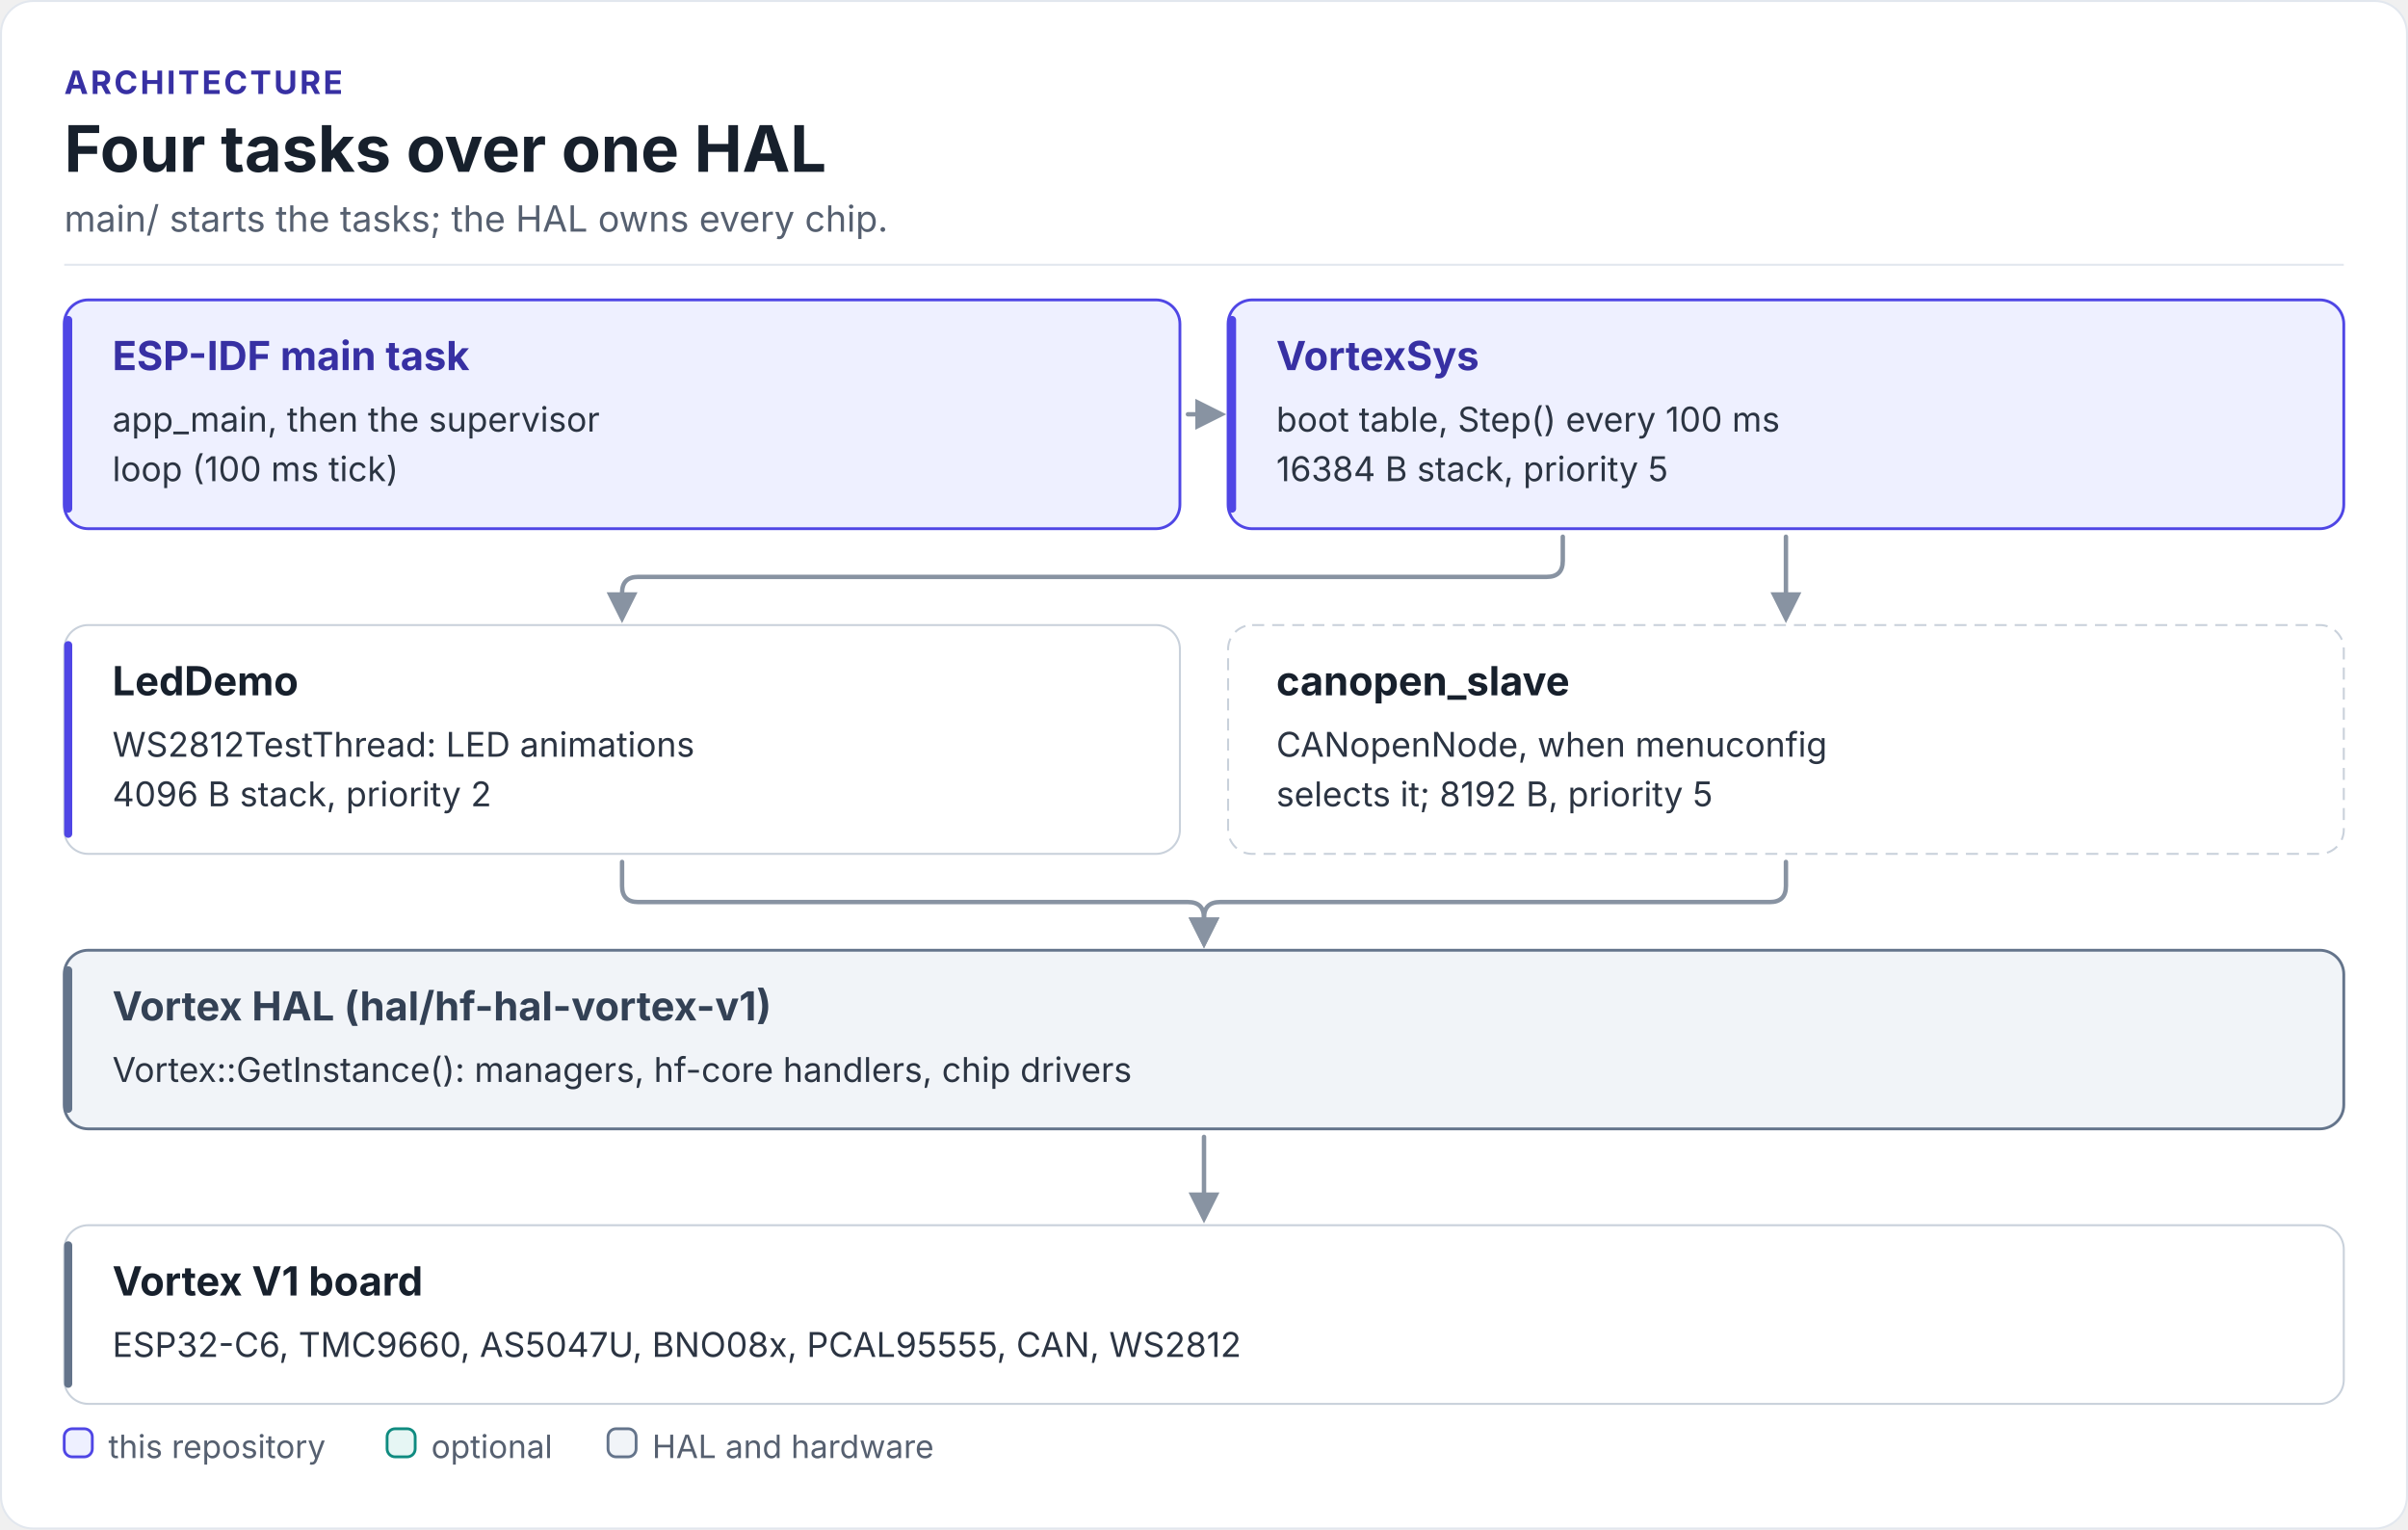
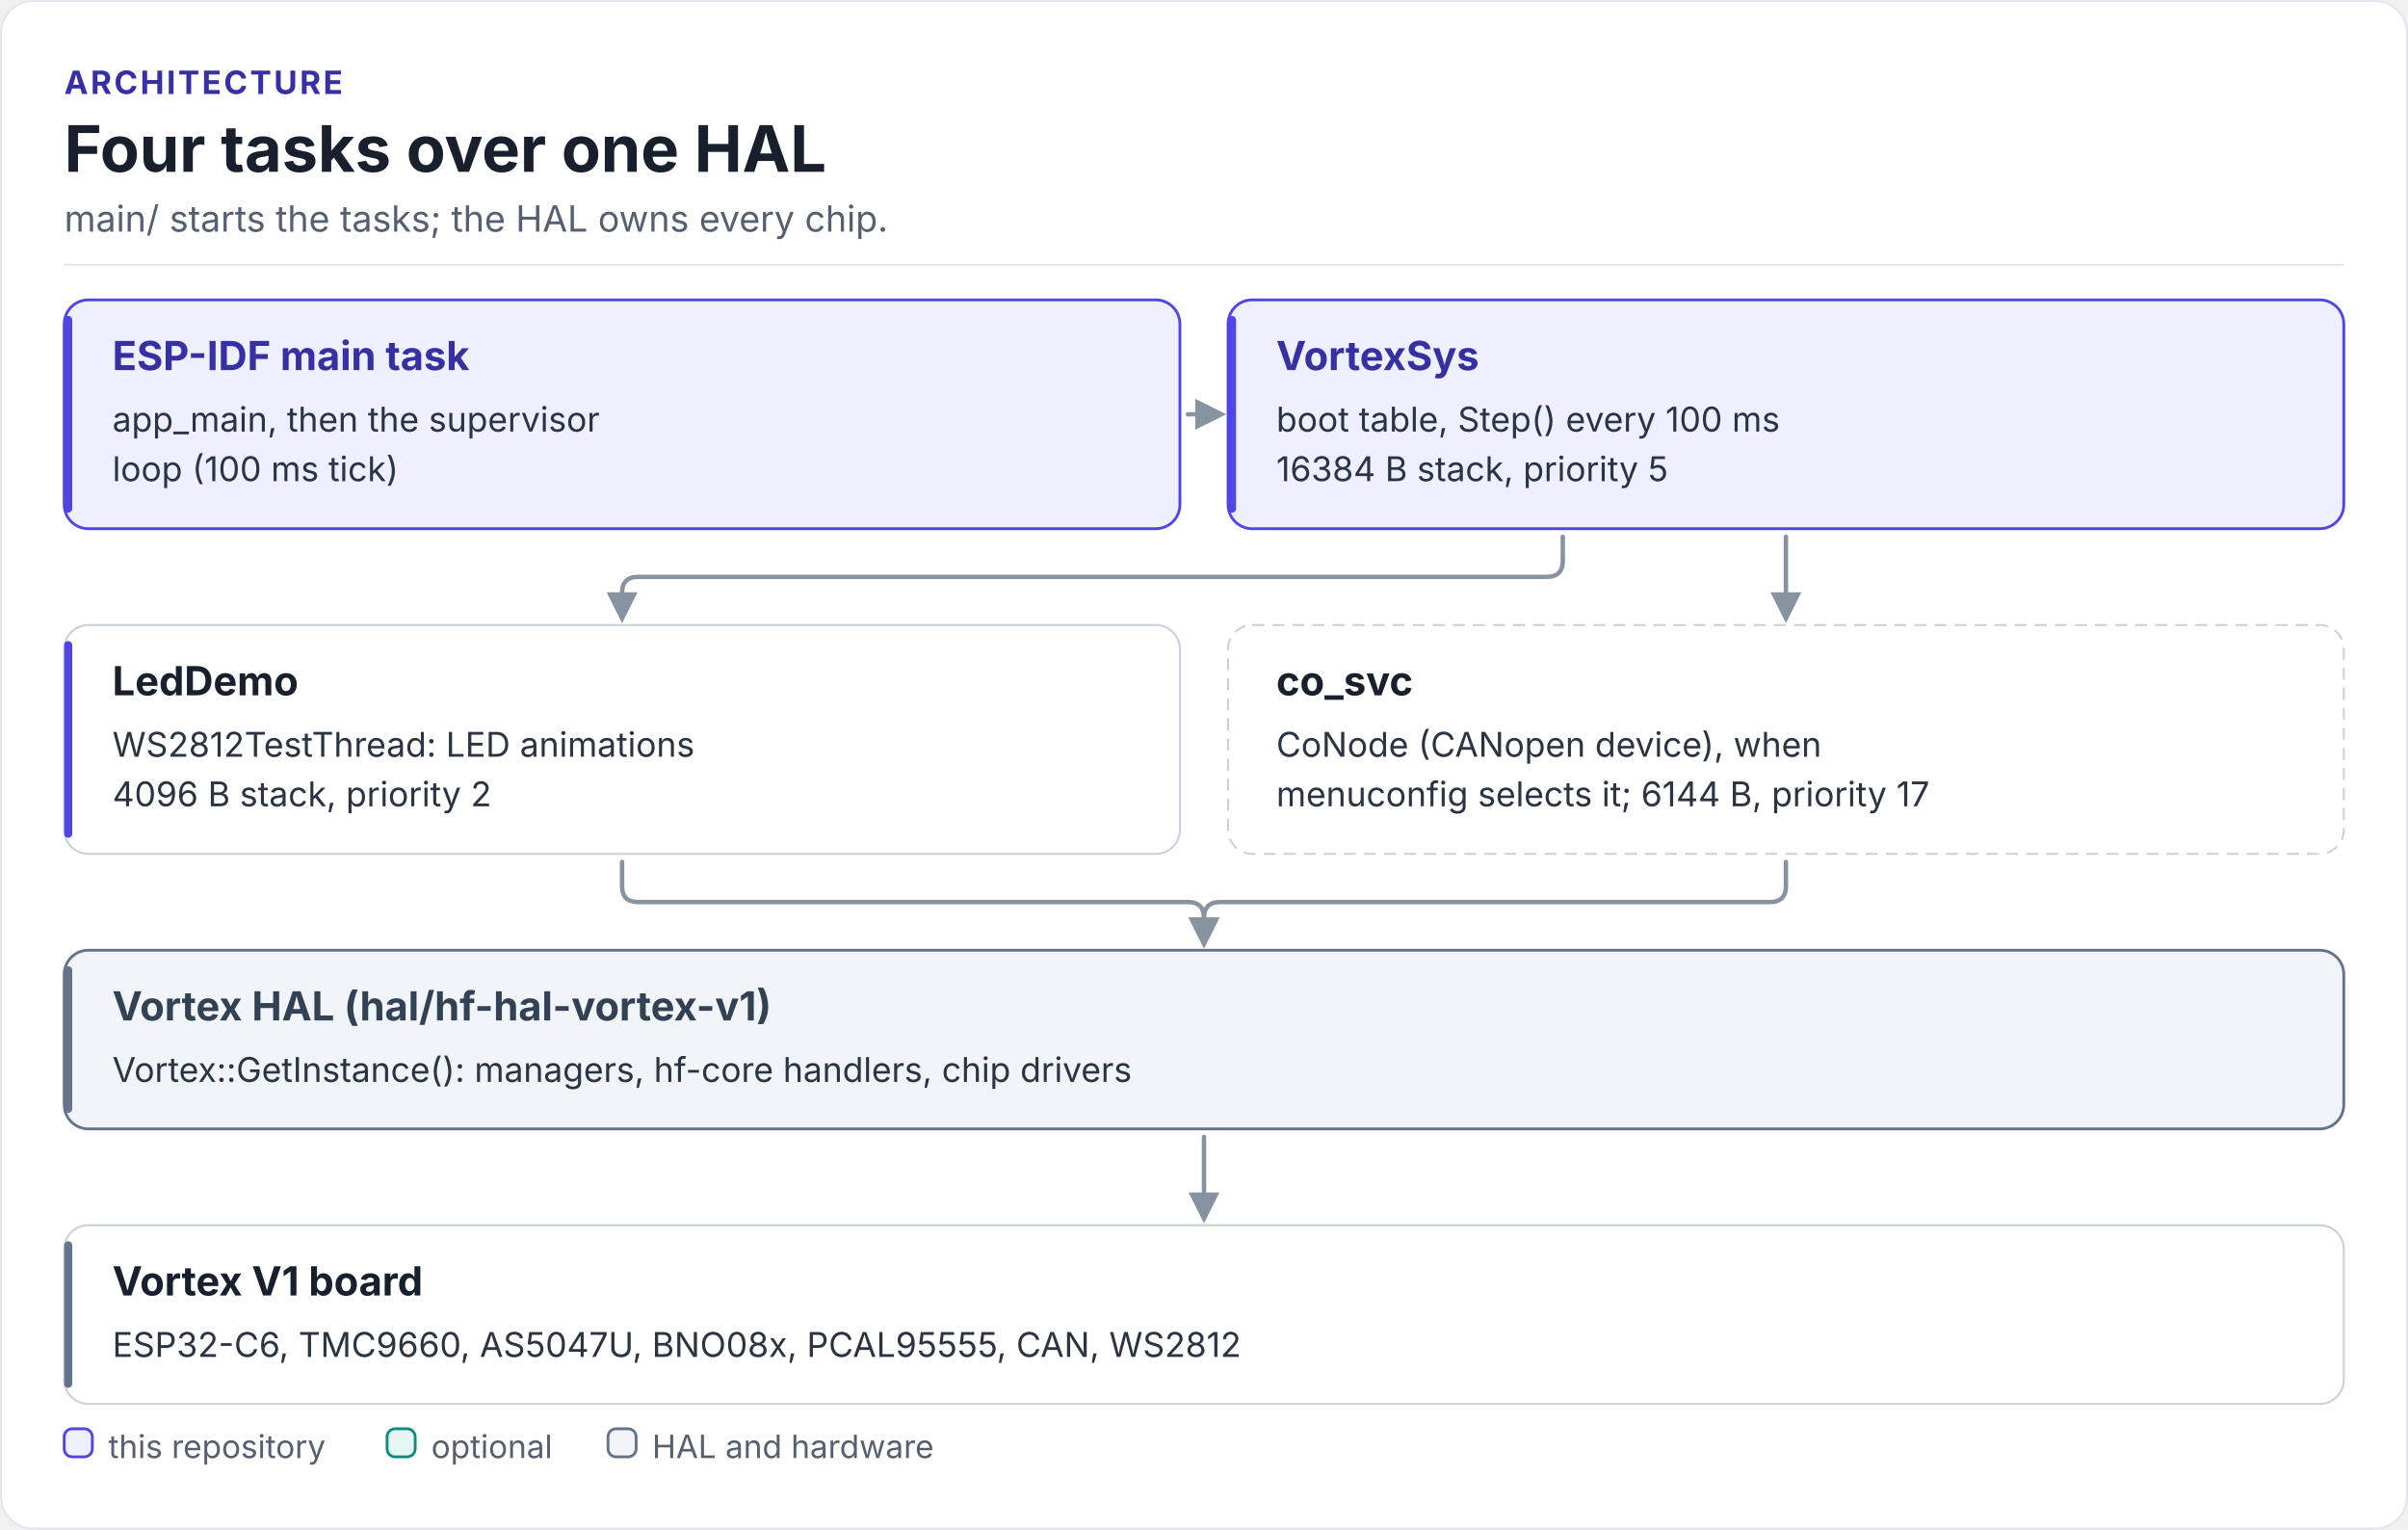
<svg xmlns="http://www.w3.org/2000/svg" width="1200" height="762" viewBox="0 0 1200 762" role="img" aria-labelledby="firmware-tasks-title firmware-tasks-desc" font-family="Inter, 'Segoe UI', Roboto, 'Helvetica Neue', Arial, sans-serif">
  <defs>
    <marker id="fk-arrow-rail" viewBox="0 0 10 10" refX="8" refY="5" markerWidth="7" markerHeight="7" orient="auto-start-reverse">
      <path d="M0 0L10 5L0 10z" fill="#8893A2" />
    </marker>
  </defs>
  <rect x="0.5" y="0.5" width="1199" height="761" rx="16" fill="#FFFFFF" stroke="#E2E7EE" />
  <text x="32" y="46.8" font-size="16" font-weight="700" letter-spacing="1.2" fill="#3730A3">ARCHITECTURE</text>
  <text x="32" y="85.6" font-size="32" font-weight="700" fill="#17202C">Four tasks over one HAL</text>
  <text x="32" y="115.4" font-size="18" fill="#566070">main/ starts the tasks; the HAL owns every chip.</text>
  <rect x="32" y="131.4" width="1136" height="1" fill="#E2E7EE" />
  <path d="M592 206.4 L608 206.4" fill="none" stroke="#8893A2" stroke-width="2.2" stroke-linecap="round" stroke-linejoin="round" marker-end="url(#fk-arrow-rail)" />
  <path d="M778.8 267.4 L778.8 279.4 Q778.8 287.4 770.8 287.4 L318 287.4 Q310 287.4 310 295.4 L310 307.4" fill="none" stroke="#8893A2" stroke-width="2.2" stroke-linecap="round" stroke-linejoin="round" marker-end="url(#fk-arrow-rail)" />
  <path d="M890 267.4 L890 307.4" fill="none" stroke="#8893A2" stroke-width="2.2" stroke-linecap="round" stroke-linejoin="round" marker-end="url(#fk-arrow-rail)" />
  <path d="M310 429.4 L310 441.4 Q310 449.4 318 449.4 L592 449.4 Q600 449.4 600 457.4 L600 469.4" fill="none" stroke="#8893A2" stroke-width="2.2" stroke-linecap="round" stroke-linejoin="round" marker-end="url(#fk-arrow-rail)" />
  <path d="M890 429.4 L890 441.4 Q890 449.4 882 449.4 L608 449.4 Q600 449.4 600 457.4 L600 469.4" fill="none" stroke="#8893A2" stroke-width="2.2" stroke-linecap="round" stroke-linejoin="round" marker-end="url(#fk-arrow-rail)" />
  <path d="M600 566.4 L600 606.4" fill="none" stroke="#8893A2" stroke-width="2.2" stroke-linecap="round" stroke-linejoin="round" marker-end="url(#fk-arrow-rail)" />
  <rect x="32" y="149.4" width="556" height="114" rx="12" fill="#EEF0FF" stroke="#4F46E5" stroke-width="1.4" />
  <rect x="32" y="157.4" width="4" height="98" rx="2" fill="#4F46E5" />
  <rect x="612" y="149.4" width="556" height="114" rx="12" fill="#EEF0FF" stroke="#4F46E5" stroke-width="1.4" />
  <rect x="612" y="157.4" width="4" height="98" rx="2" fill="#4F46E5" />
  <rect x="32" y="311.4" width="556" height="114" rx="12" fill="#FFFFFF" stroke="#C9D1DB" stroke-width="1" />
  <rect x="32" y="319.4" width="4" height="98" rx="2" fill="#4F46E5" />
  <rect x="612" y="311.4" width="556" height="114" rx="12" fill="#FFFFFF" stroke="#C9D1DB" stroke-width="1" stroke-dasharray="6 4" />
  <rect x="32" y="473.4" width="1136" height="89" rx="12" fill="#F1F4F8" stroke="#64748B" stroke-width="1.4" />
  <rect x="32" y="481.4" width="4" height="73" rx="2" fill="#64748B" />
  <rect x="32" y="610.4" width="1136" height="89" rx="12" fill="#FFFFFF" stroke="#C9D1DB" stroke-width="1" />
  <rect x="32" y="618.4" width="4" height="73" rx="2" fill="#64748B" />
  <text x="56" y="184.4" font-size="20" font-weight="700" fill="#3730A3">ESP-IDF main task</text>
  <text x="56" y="215" font-size="17" fill="#2B3442">app_main, then the supervisor</text>
  <text x="56" y="239.7" font-size="17" fill="#2B3442">loop (100 ms tick)</text>
  <text x="636" y="184.4" font-size="20" font-weight="700" fill="#3730A3">VortexSys</text>
  <text x="636" y="215" font-size="17" fill="#2B3442">boot table, Step() every 100 ms</text>
  <text x="636" y="239.7" font-size="17" fill="#2B3442">16384 B stack, priority 5</text>
  <text x="56" y="346.4" font-size="20" font-weight="700" fill="#17202C">LedDemo</text>
  <text x="56" y="377" font-size="17" fill="#2B3442">WS2812TestThread: LED animations</text>
  <text x="56" y="401.7" font-size="17" fill="#2B3442">4096 B stack, priority 2</text>
-   <text x="636" y="346.4" font-size="20" font-weight="700" fill="#17202C">canopen_slave</text>
-   <text x="636" y="377" font-size="17" fill="#2B3442">CANopenNode, when menuconfig</text>
-   <text x="636" y="401.7" font-size="17" fill="#2B3442">selects it; 8192 B, priority 5</text>
+   <text x="636" y="346.4" font-size="20" font-weight="700" fill="#17202C">co_svc</text>
+   <text x="636" y="377" font-size="17" fill="#2B3442">CoNode (CANopen device), when</text>
+   <text x="636" y="401.7" font-size="17" fill="#2B3442">menuconfig selects it; 6144 B, priority 17</text>
  <text x="56" y="508.4" font-size="20" font-weight="700" fill="#334155">Vortex HAL (hal/hf-hal-vortex-v1)</text>
  <text x="56" y="539" font-size="17" fill="#2B3442">Vortex::GetInstance(): managers, hf-core handlers, chip drivers</text>
  <text x="56" y="645.4" font-size="20" font-weight="700" fill="#17202C">Vortex V1 board</text>
  <text x="56" y="676" font-size="17" fill="#2B3442">ESP32-C6, TMC9660, AS5047U, BNO08x, PCAL95555, CAN, WS2812</text>
  <rect x="32" y="711.8" width="14" height="14" rx="4" fill="#EEF0FF" stroke="#4F46E5" stroke-width="1.4" />
  <text x="54" y="726.4" font-size="16" fill="#566070">this repository</text>
  <rect x="192.9" y="711.8" width="14" height="14" rx="4" fill="#E6F6F4" stroke="#0F8B80" stroke-width="1.4" />
  <text x="214.9" y="726.4" font-size="16" fill="#566070">optional</text>
  <rect x="303" y="711.8" width="14" height="14" rx="4" fill="#F1F4F8" stroke="#64748B" stroke-width="1.4" />
  <text x="325" y="726.4" font-size="16" fill="#566070">HAL and hardware</text>
</svg>
